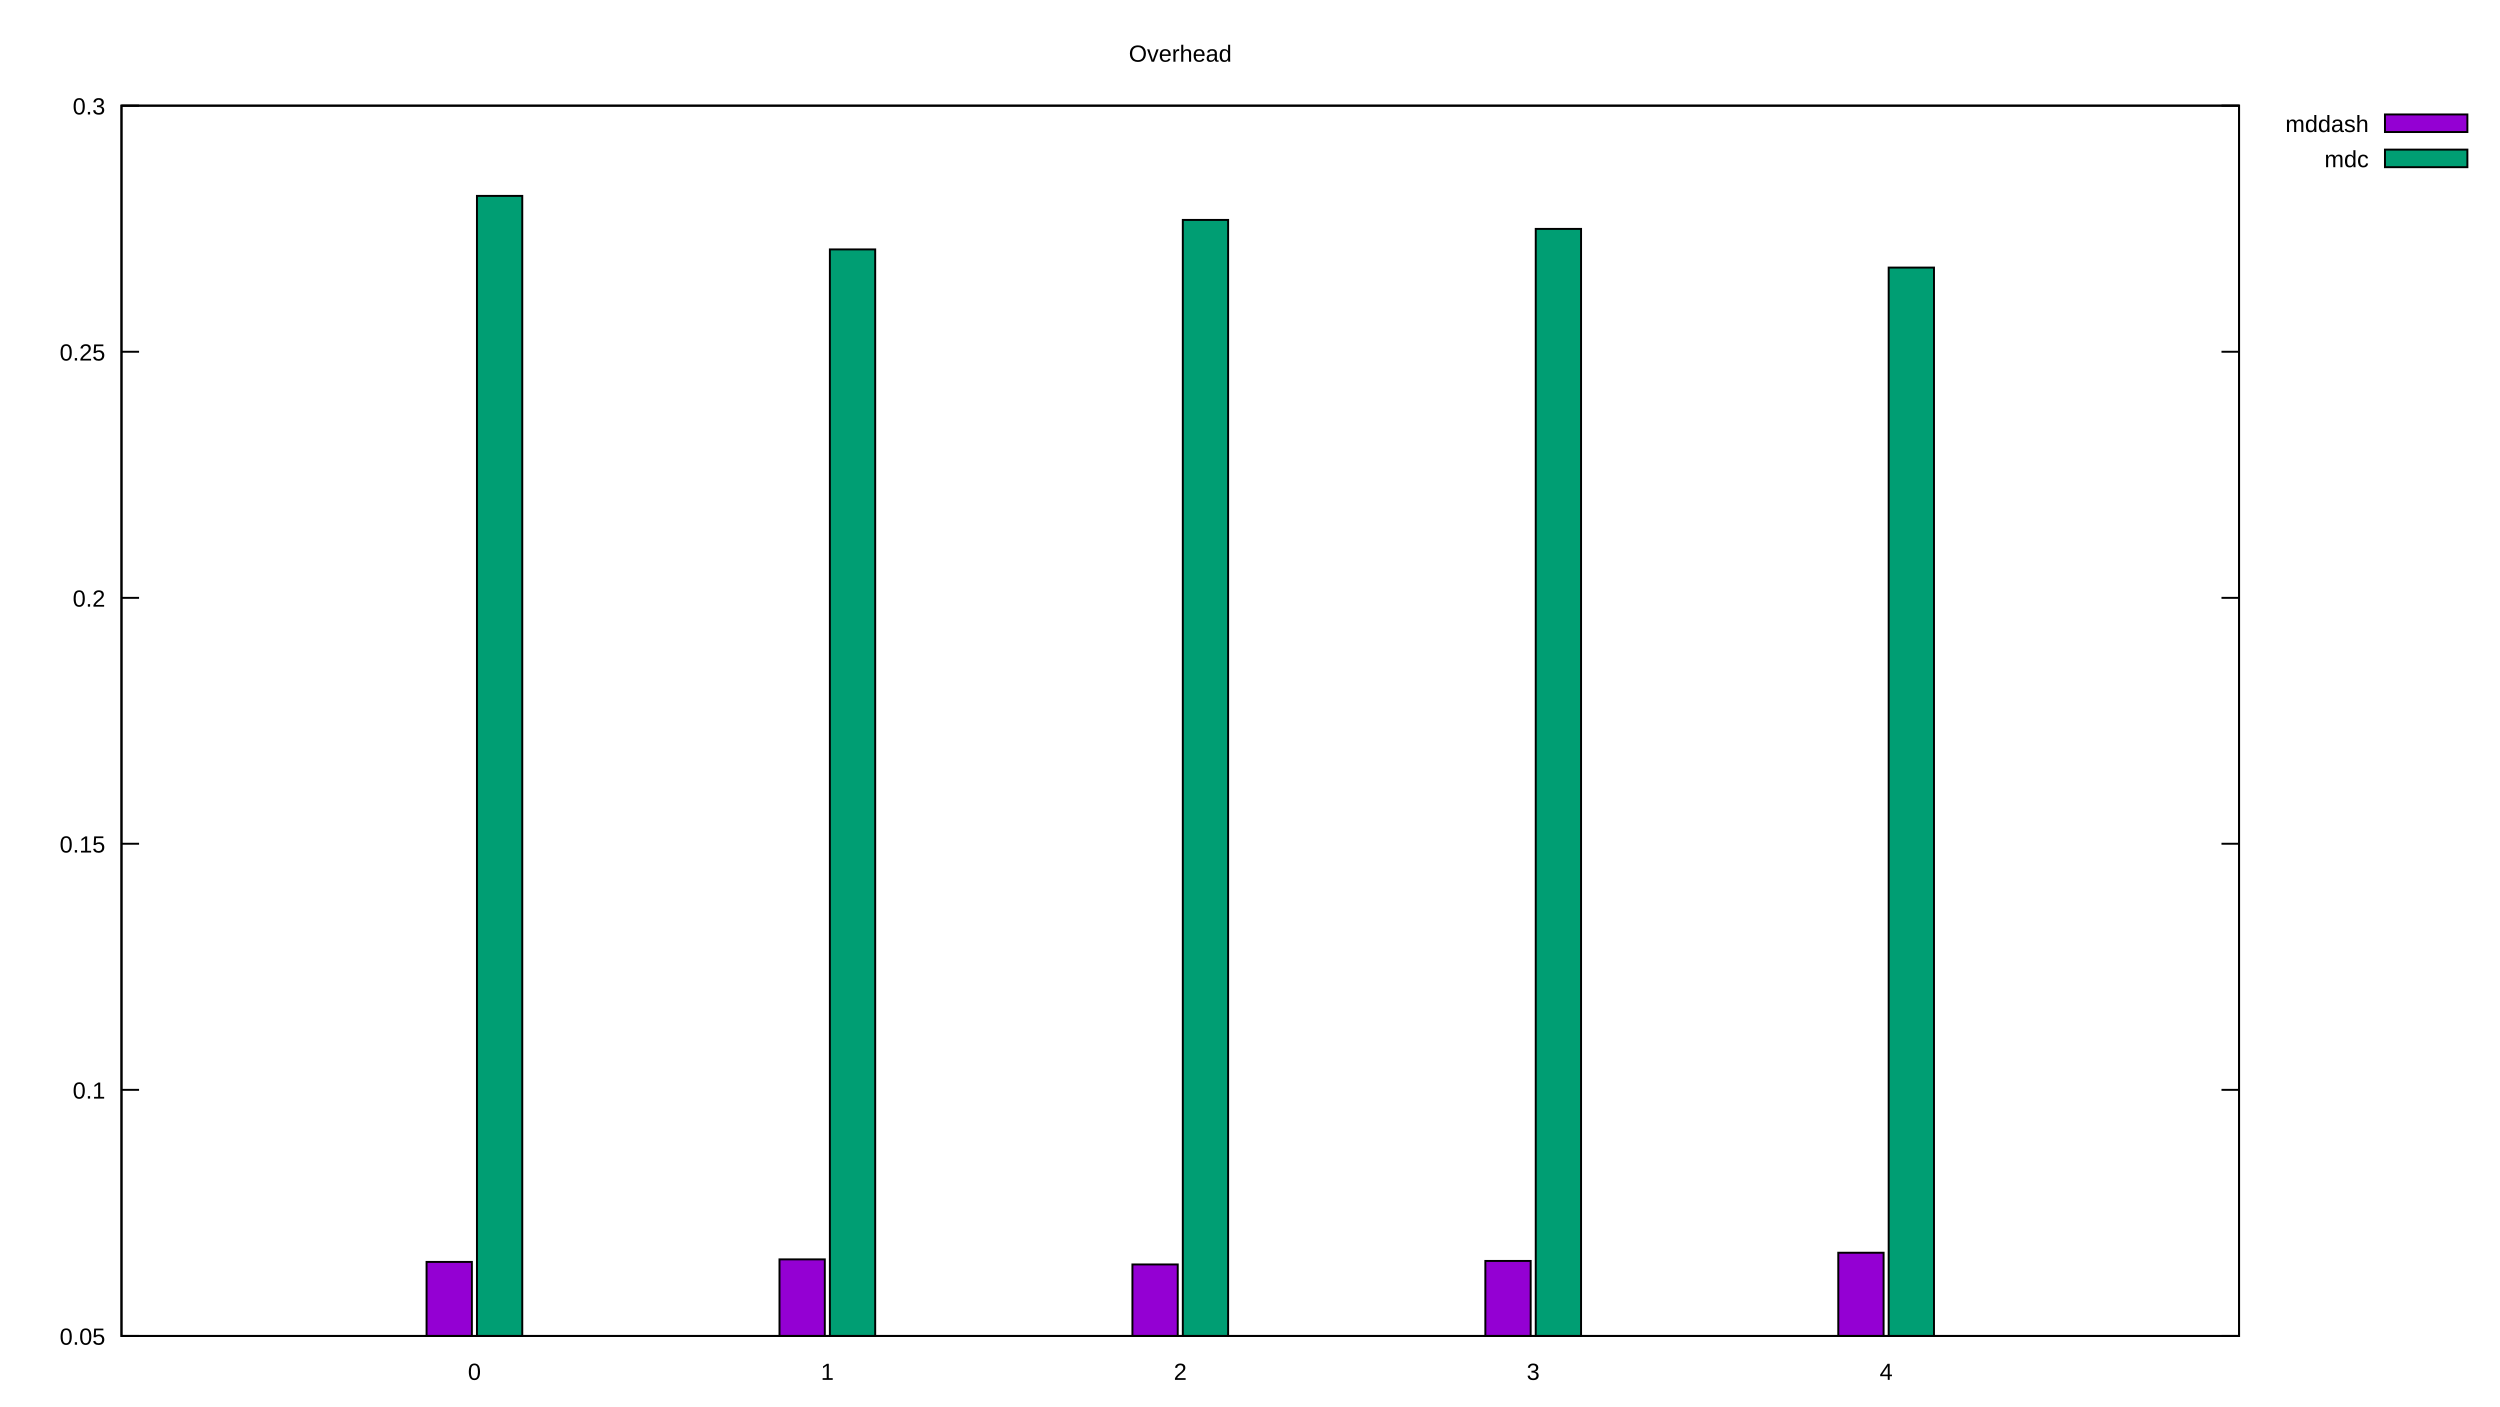
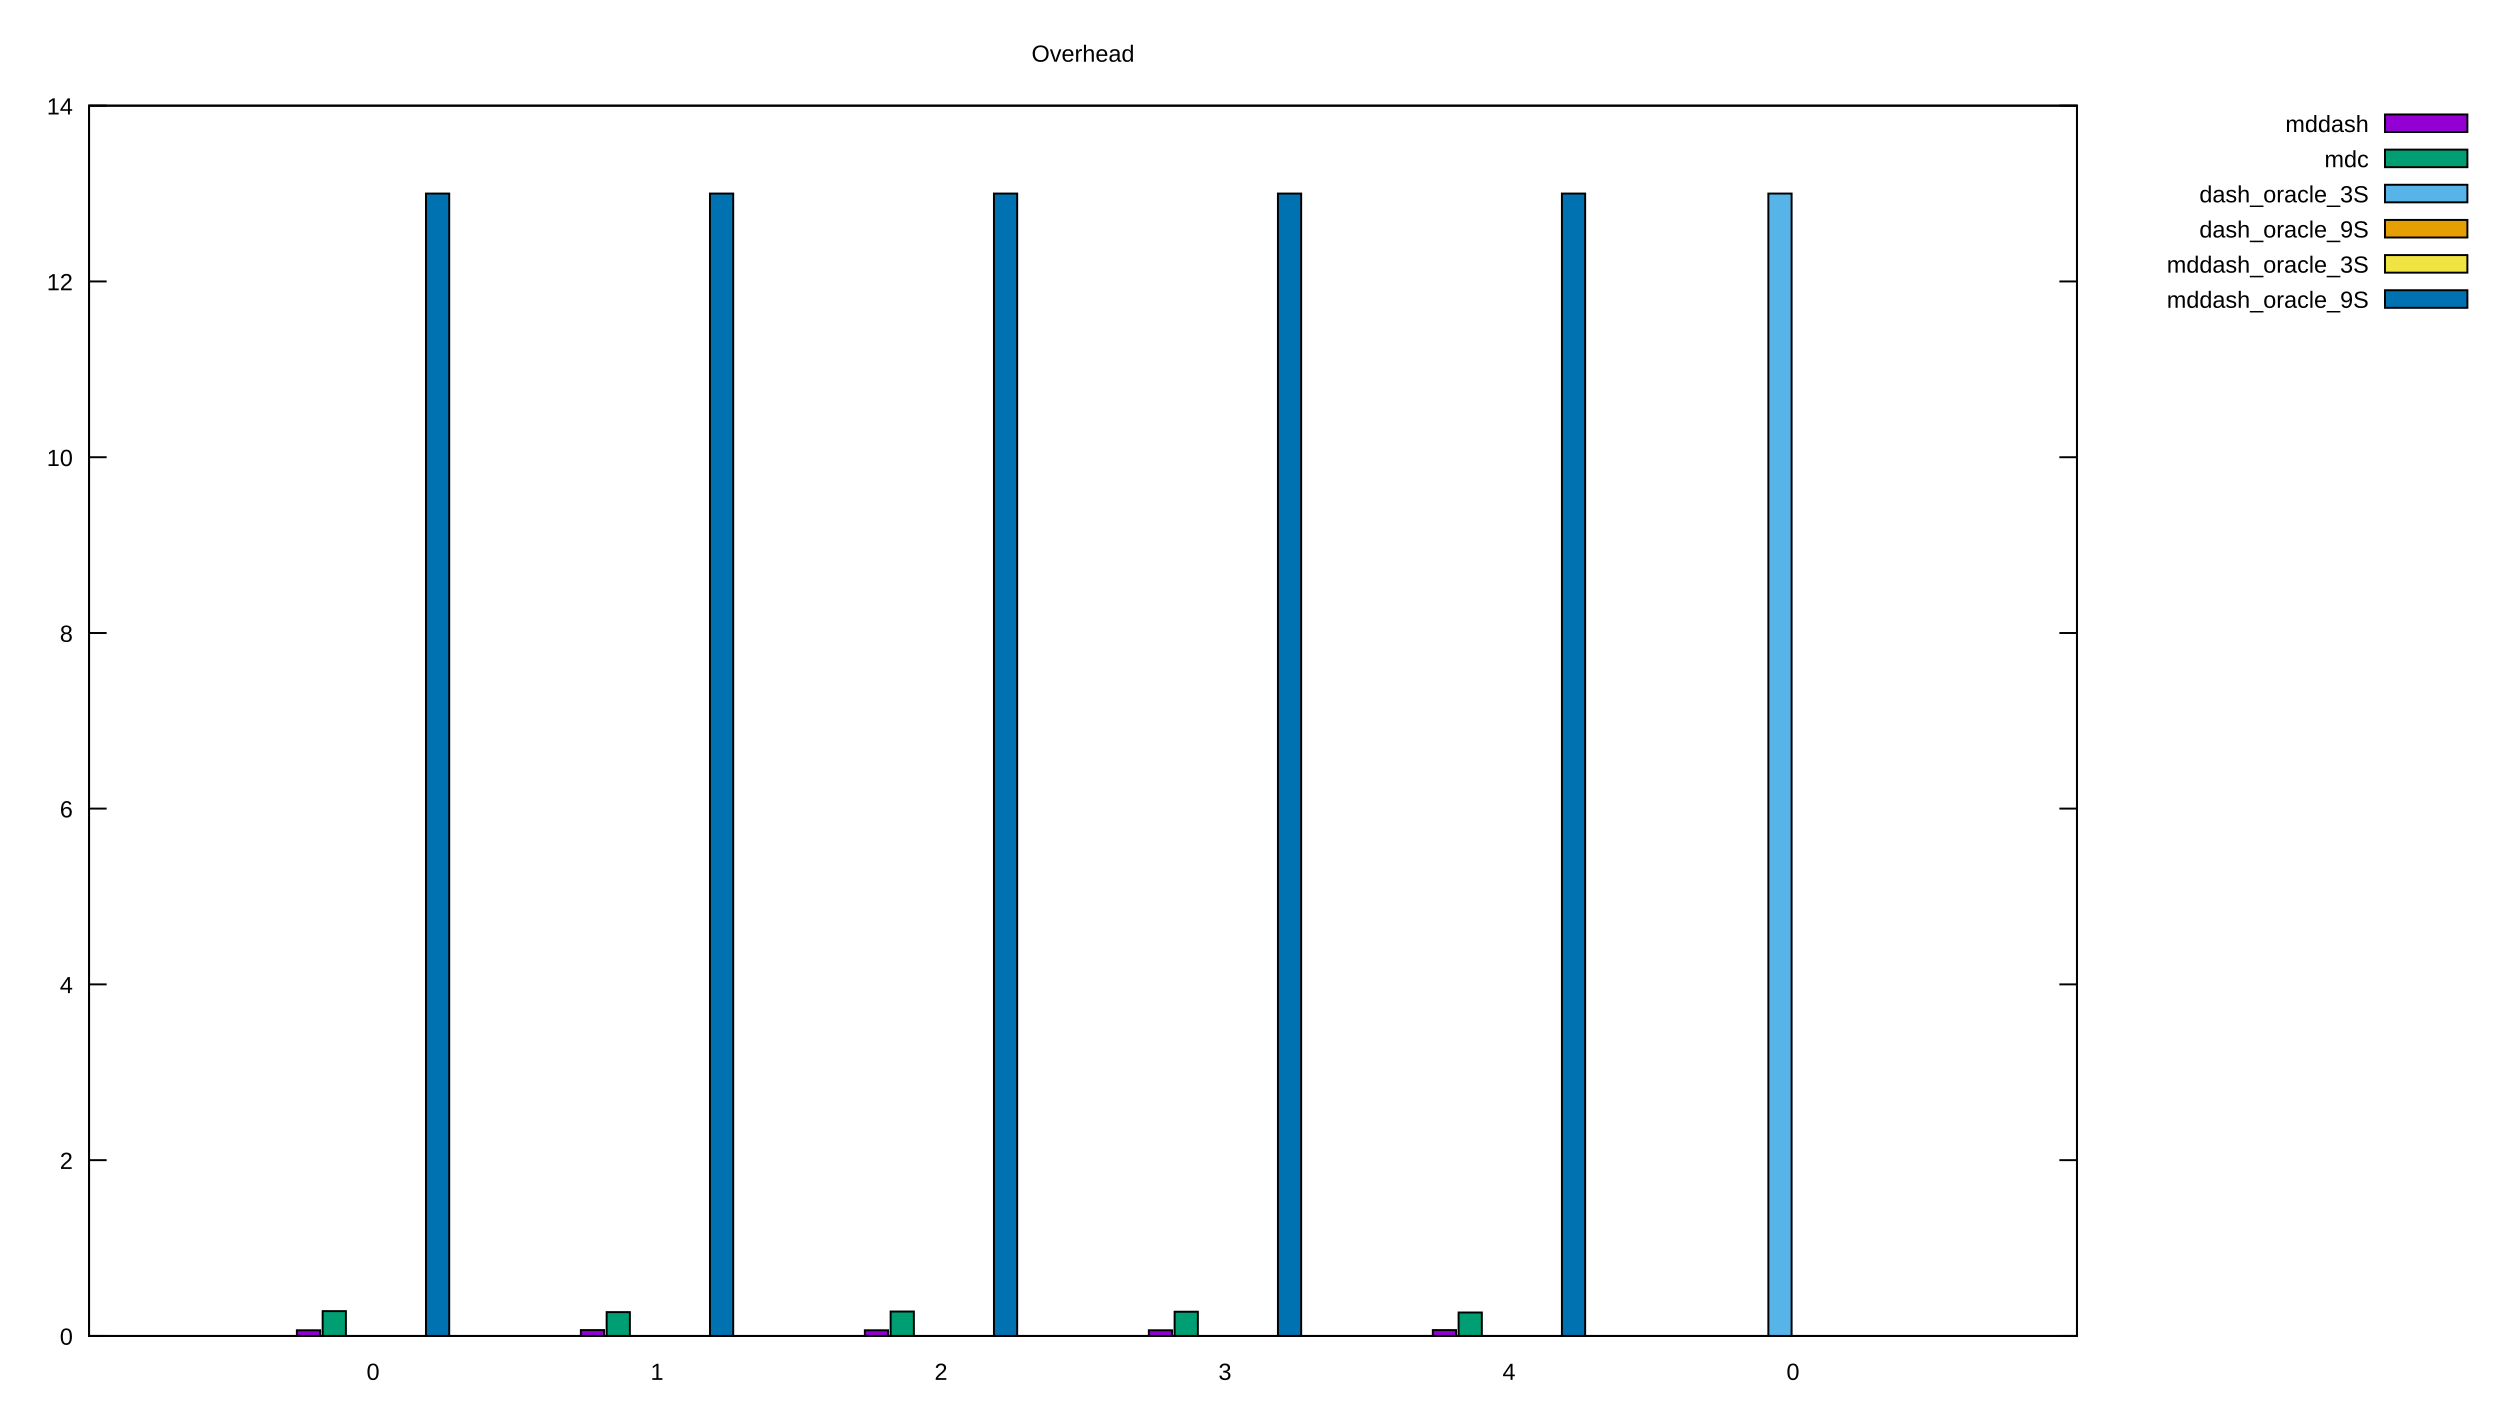
<svg xmlns="http://www.w3.org/2000/svg" xmlns:xlink="http://www.w3.org/1999/xlink" width="1280" height="720" viewBox="0 0 1280 720">
  <g id="gnuplot_canvas">
    <rect x="0" y="0" width="1280" height="720" fill="none" />
    <defs>
      <circle id="gpDot" r="0.5" stroke-width="0.5" />
      <path id="gpPt0" stroke-width="0.222" stroke="currentColor" d="M-1,0 h2 M0,-1 v2" />
      <path id="gpPt1" stroke-width="0.222" stroke="currentColor" d="M-1,-1 L1,1 M1,-1 L-1,1" />
      <path id="gpPt2" stroke-width="0.222" stroke="currentColor" d="M-1,0 L1,0 M0,-1 L0,1 M-1,-1 L1,1 M-1,1 L1,-1" />
      <rect id="gpPt3" stroke-width="0.222" stroke="currentColor" x="-1" y="-1" width="2" height="2" />
      <rect id="gpPt4" stroke-width="0.222" stroke="currentColor" fill="currentColor" x="-1" y="-1" width="2" height="2" />
      <circle id="gpPt5" stroke-width="0.222" stroke="currentColor" cx="0" cy="0" r="1" />
      <use xlink:href="#gpPt5" id="gpPt6" fill="currentColor" stroke="none" />
      <path id="gpPt7" stroke-width="0.222" stroke="currentColor" d="M0,-1.33 L-1.33,0.67 L1.33,0.67 z" />
      <use xlink:href="#gpPt7" id="gpPt8" fill="currentColor" stroke="none" />
      <use xlink:href="#gpPt7" id="gpPt9" stroke="currentColor" transform="rotate(180)" />
      <use xlink:href="#gpPt9" id="gpPt10" fill="currentColor" stroke="none" />
      <use xlink:href="#gpPt3" id="gpPt11" stroke="currentColor" transform="rotate(45)" />
      <use xlink:href="#gpPt11" id="gpPt12" fill="currentColor" stroke="none" />
      <path id="gpPt13" stroke-width="0.222" stroke="currentColor" d="M0,1.330 L1.265,0.411 L0.782,-1.067 L-0.782,-1.076 L-1.265,0.411 z" />
      <use xlink:href="#gpPt13" id="gpPt14" fill="currentColor" stroke="none" />
      <filter id="textbox" filterUnits="objectBoundingBox" x="0" y="0" height="1" width="1">
        <feFlood flood-color="white" flood-opacity="1" result="bgnd" />
        <feComposite in="SourceGraphic" in2="bgnd" operator="atop" />
      </filter>
      <filter id="greybox" filterUnits="objectBoundingBox" x="0" y="0" height="1" width="1">
        <feFlood flood-color="lightgrey" flood-opacity="1" result="grey" />
        <feComposite in="SourceGraphic" in2="grey" operator="atop" />
      </filter>
    </defs>
    <g fill="none" color="white" stroke="currentColor" stroke-width="1.00" stroke-linecap="butt" stroke-linejoin="miter">
</g>
    <g fill="none" color="black" stroke="currentColor" stroke-width="1.00" stroke-linecap="butt" stroke-linejoin="miter">
-       <path stroke="black" d="M62.2,684.0 L71.2,684.0 M1146.4,684.0 L1137.4,684.0  " />
-       <g transform="translate(53.9,688.5)" stroke="none" fill="black" font-family="Arial" font-size="12.00" text-anchor="end">
-         <text>
-           <tspan font-family="Arial"> 0.05</tspan>
-         </text>
-       </g>
-     </g>
-     <g fill="none" color="black" stroke="currentColor" stroke-width="1.00" stroke-linecap="butt" stroke-linejoin="miter">
-       <path stroke="black" d="M62.2,558.0 L71.2,558.0 M1146.4,558.0 L1137.4,558.0  " />
-       <g transform="translate(53.9,562.5)" stroke="none" fill="black" font-family="Arial" font-size="12.00" text-anchor="end">
-         <text>
-           <tspan font-family="Arial"> 0.1</tspan>
-         </text>
-       </g>
-     </g>
-     <g fill="none" color="black" stroke="currentColor" stroke-width="1.00" stroke-linecap="butt" stroke-linejoin="miter">
-       <path stroke="black" d="M62.2,432.0 L71.2,432.0 M1146.4,432.0 L1137.4,432.0  " />
-       <g transform="translate(53.9,436.5)" stroke="none" fill="black" font-family="Arial" font-size="12.00" text-anchor="end">
-         <text>
-           <tspan font-family="Arial"> 0.15</tspan>
-         </text>
-       </g>
-     </g>
-     <g fill="none" color="black" stroke="currentColor" stroke-width="1.00" stroke-linecap="butt" stroke-linejoin="miter">
-       <path stroke="black" d="M62.2,306.1 L71.2,306.1 M1146.4,306.1 L1137.4,306.1  " />
-       <g transform="translate(53.9,310.6)" stroke="none" fill="black" font-family="Arial" font-size="12.00" text-anchor="end">
-         <text>
-           <tspan font-family="Arial"> 0.2</tspan>
-         </text>
-       </g>
-     </g>
-     <g fill="none" color="black" stroke="currentColor" stroke-width="1.00" stroke-linecap="butt" stroke-linejoin="miter">
-       <path stroke="black" d="M62.2,180.1 L71.2,180.1 M1146.4,180.1 L1137.4,180.1  " />
-       <g transform="translate(53.9,184.6)" stroke="none" fill="black" font-family="Arial" font-size="12.00" text-anchor="end">
-         <text>
-           <tspan font-family="Arial"> 0.25</tspan>
-         </text>
-       </g>
-     </g>
-     <g fill="none" color="black" stroke="currentColor" stroke-width="1.00" stroke-linecap="butt" stroke-linejoin="miter">
-       <path stroke="black" d="M62.2,54.1 L71.2,54.1 M1146.4,54.1 L1137.4,54.1  " />
-       <g transform="translate(53.9,58.6)" stroke="none" fill="black" font-family="Arial" font-size="12.00" text-anchor="end">
-         <text>
-           <tspan font-family="Arial"> 0.3</tspan>
-         </text>
-       </g>
-     </g>
-     <g fill="none" color="black" stroke="currentColor" stroke-width="1.00" stroke-linecap="butt" stroke-linejoin="miter">
-       <path stroke="black" d="M242.9,684.0  " />
-       <g transform="translate(242.9,706.5)" stroke="none" fill="black" font-family="Arial" font-size="12.00" text-anchor="middle">
+       <path stroke="black" d="M45.6,684.0 L54.6,684.0 M1063.4,684.0 L1054.4,684.0  " />
+       <g transform="translate(37.3,688.5)" stroke="none" fill="black" font-family="Arial" font-size="12.00" text-anchor="end">
+         <text>
+           <tspan font-family="Arial"> 0</tspan>
+         </text>
+       </g>
+     </g>
+     <g fill="none" color="black" stroke="currentColor" stroke-width="1.00" stroke-linecap="butt" stroke-linejoin="miter">
+       <path stroke="black" d="M45.6,594.0 L54.6,594.0 M1063.4,594.0 L1054.4,594.0  " />
+       <g transform="translate(37.3,598.5)" stroke="none" fill="black" font-family="Arial" font-size="12.00" text-anchor="end">
+         <text>
+           <tspan font-family="Arial"> 2</tspan>
+         </text>
+       </g>
+     </g>
+     <g fill="none" color="black" stroke="currentColor" stroke-width="1.00" stroke-linecap="butt" stroke-linejoin="miter">
+       <path stroke="black" d="M45.6,504.0 L54.6,504.0 M1063.4,504.0 L1054.4,504.0  " />
+       <g transform="translate(37.3,508.5)" stroke="none" fill="black" font-family="Arial" font-size="12.00" text-anchor="end">
+         <text>
+           <tspan font-family="Arial"> 4</tspan>
+         </text>
+       </g>
+     </g>
+     <g fill="none" color="black" stroke="currentColor" stroke-width="1.00" stroke-linecap="butt" stroke-linejoin="miter">
+       <path stroke="black" d="M45.6,414.0 L54.6,414.0 M1063.4,414.0 L1054.4,414.0  " />
+       <g transform="translate(37.3,418.5)" stroke="none" fill="black" font-family="Arial" font-size="12.00" text-anchor="end">
+         <text>
+           <tspan font-family="Arial"> 6</tspan>
+         </text>
+       </g>
+     </g>
+     <g fill="none" color="black" stroke="currentColor" stroke-width="1.00" stroke-linecap="butt" stroke-linejoin="miter">
+       <path stroke="black" d="M45.6,324.1 L54.6,324.1 M1063.4,324.1 L1054.4,324.1  " />
+       <g transform="translate(37.3,328.6)" stroke="none" fill="black" font-family="Arial" font-size="12.00" text-anchor="end">
+         <text>
+           <tspan font-family="Arial"> 8</tspan>
+         </text>
+       </g>
+     </g>
+     <g fill="none" color="black" stroke="currentColor" stroke-width="1.00" stroke-linecap="butt" stroke-linejoin="miter">
+       <path stroke="black" d="M45.6,234.1 L54.6,234.1 M1063.4,234.1 L1054.4,234.1  " />
+       <g transform="translate(37.3,238.6)" stroke="none" fill="black" font-family="Arial" font-size="12.00" text-anchor="end">
+         <text>
+           <tspan font-family="Arial"> 10</tspan>
+         </text>
+       </g>
+     </g>
+     <g fill="none" color="black" stroke="currentColor" stroke-width="1.00" stroke-linecap="butt" stroke-linejoin="miter">
+       <path stroke="black" d="M45.6,144.1 L54.6,144.1 M1063.4,144.1 L1054.4,144.1  " />
+       <g transform="translate(37.3,148.6)" stroke="none" fill="black" font-family="Arial" font-size="12.00" text-anchor="end">
+         <text>
+           <tspan font-family="Arial"> 12</tspan>
+         </text>
+       </g>
+     </g>
+     <g fill="none" color="black" stroke="currentColor" stroke-width="1.00" stroke-linecap="butt" stroke-linejoin="miter">
+       <path stroke="black" d="M45.6,54.1 L54.6,54.1 M1063.4,54.1 L1054.4,54.1  " />
+       <g transform="translate(37.3,58.6)" stroke="none" fill="black" font-family="Arial" font-size="12.00" text-anchor="end">
+         <text>
+           <tspan font-family="Arial"> 14</tspan>
+         </text>
+       </g>
+     </g>
+     <g fill="none" color="black" stroke="currentColor" stroke-width="1.00" stroke-linecap="butt" stroke-linejoin="miter">
+       <path stroke="black" d="M191.0,684.0  " />
+       <g transform="translate(191.0,706.5)" stroke="none" fill="black" font-family="Arial" font-size="12.00" text-anchor="middle">
        <text>
          <tspan font-family="Arial">0</tspan>
        </text>
      </g>
    </g>
    <g fill="none" color="black" stroke="currentColor" stroke-width="1.00" stroke-linecap="butt" stroke-linejoin="miter">
-       <path stroke="black" d="M423.6,684.0  " />
-       <g transform="translate(423.6,706.5)" stroke="none" fill="black" font-family="Arial" font-size="12.00" text-anchor="middle">
+       <path stroke="black" d="M336.4,684.0  " />
+       <g transform="translate(336.4,706.5)" stroke="none" fill="black" font-family="Arial" font-size="12.00" text-anchor="middle">
        <text>
          <tspan font-family="Arial">1</tspan>
        </text>
      </g>
    </g>
    <g fill="none" color="black" stroke="currentColor" stroke-width="1.00" stroke-linecap="butt" stroke-linejoin="miter">
-       <path stroke="black" d="M604.3,684.0  " />
-       <g transform="translate(604.3,706.5)" stroke="none" fill="black" font-family="Arial" font-size="12.00" text-anchor="middle">
+       <path stroke="black" d="M481.8,684.0  " />
+       <g transform="translate(481.8,706.5)" stroke="none" fill="black" font-family="Arial" font-size="12.00" text-anchor="middle">
        <text>
          <tspan font-family="Arial">2</tspan>
        </text>
      </g>
    </g>
    <g fill="none" color="black" stroke="currentColor" stroke-width="1.00" stroke-linecap="butt" stroke-linejoin="miter">
-       <path stroke="black" d="M785.0,684.0  " />
-       <g transform="translate(785.0,706.5)" stroke="none" fill="black" font-family="Arial" font-size="12.00" text-anchor="middle">
+       <path stroke="black" d="M627.2,684.0  " />
+       <g transform="translate(627.2,706.5)" stroke="none" fill="black" font-family="Arial" font-size="12.00" text-anchor="middle">
        <text>
          <tspan font-family="Arial">3</tspan>
        </text>
      </g>
    </g>
    <g fill="none" color="black" stroke="currentColor" stroke-width="1.00" stroke-linecap="butt" stroke-linejoin="miter">
-       <path stroke="black" d="M965.7,684.0  " />
-       <g transform="translate(965.7,706.5)" stroke="none" fill="black" font-family="Arial" font-size="12.00" text-anchor="middle">
+       <path stroke="black" d="M772.6,684.0  " />
+       <g transform="translate(772.6,706.5)" stroke="none" fill="black" font-family="Arial" font-size="12.00" text-anchor="middle">
        <text>
          <tspan font-family="Arial">4</tspan>
        </text>
      </g>
    </g>
    <g fill="none" color="black" stroke="currentColor" stroke-width="1.00" stroke-linecap="butt" stroke-linejoin="miter">
- </g>
-     <g fill="none" color="black" stroke="currentColor" stroke-width="1.00" stroke-linecap="butt" stroke-linejoin="miter">
-       <path stroke="black" d="M62.2,54.1 L62.2,684.0 L1146.4,684.0 L1146.4,54.1 L62.2,54.1 Z  " />
-     </g>
-     <g fill="none" color="black" stroke="currentColor" stroke-width="1.00" stroke-linecap="butt" stroke-linejoin="miter">
-       <g transform="translate(604.3,31.6)" stroke="none" fill="black" font-family="Arial" font-size="12.00" text-anchor="middle">
+       <path stroke="black" d="M918.0,684.0  " />
+       <g transform="translate(918.0,706.5)" stroke="none" fill="black" font-family="Arial" font-size="12.00" text-anchor="middle">
+         <text>
+           <tspan font-family="Arial">0</tspan>
+         </text>
+       </g>
+     </g>
+     <g fill="none" color="black" stroke="currentColor" stroke-width="1.00" stroke-linecap="butt" stroke-linejoin="miter">
+ </g>
+     <g fill="none" color="black" stroke="currentColor" stroke-width="1.00" stroke-linecap="butt" stroke-linejoin="miter">
+       <path stroke="black" d="M45.6,54.1 L45.6,684.0 L1063.4,684.0 L1063.4,54.1 L45.6,54.1 Z  " />
+     </g>
+     <g fill="none" color="black" stroke="currentColor" stroke-width="1.00" stroke-linecap="butt" stroke-linejoin="miter">
+       <g transform="translate(554.5,31.6)" stroke="none" fill="black" font-family="Arial" font-size="12.00" text-anchor="middle">
        <text>
          <tspan font-family="Arial">Overhead</tspan>
        </text>
      </g>
    </g>
    <g id="gnuplot_plot_1">
      <g fill="none" color="black" stroke="currentColor" stroke-width="1.00" stroke-linecap="butt" stroke-linejoin="miter">
        <g transform="translate(1212.8,67.6)" stroke="none" fill="black" font-family="Arial" font-size="12.00" text-anchor="end">
          <text>mddash</text>
        </g>
      </g>
      <g fill="none" color="black" stroke="currentColor" stroke-width="1.00" stroke-linecap="butt" stroke-linejoin="miter">
        <g stroke="none" shape-rendering="crispEdges">
          <polygon fill="rgb(148,   0, 211)" points="1221.1,67.6 1263.3,67.6 1263.3,58.6 1221.1,58.6 " />
        </g>
        <path stroke="black" d="M1221.1,67.6 L1263.3,67.6 L1263.3,58.6 L1221.1,58.6 L1221.1,67.6 Z  " />
      </g>
      <g fill="none" color="black" stroke="currentColor" stroke-width="1.00" stroke-linecap="butt" stroke-linejoin="miter">
        <g stroke="none" shape-rendering="crispEdges">
-           <polygon fill="rgb(148,   0, 211)" points="218.4,684.0 241.7,684.0 241.7,646.0 218.4,646.0 " />
-         </g>
-         <path stroke="black" d="M218.4,684.0 L218.4,646.1 L241.6,646.1 L241.6,684.0 L218.4,684.0 Z  " />
-       </g>
-       <g fill="none" color="black" stroke="currentColor" stroke-width="1.00" stroke-linecap="butt" stroke-linejoin="miter">
-         <g stroke="none" shape-rendering="crispEdges">
-           <polygon fill="rgb(148,   0, 211)" points="399.1,684.0 422.4,684.0 422.4,644.7 399.1,644.7 " />
-         </g>
-         <path stroke="black" d="M399.1,684.0 L399.1,644.8 L422.3,644.8 L422.3,684.0 L399.1,684.0 Z  " />
-       </g>
-       <g fill="none" color="black" stroke="currentColor" stroke-width="1.00" stroke-linecap="butt" stroke-linejoin="miter">
-         <g stroke="none" shape-rendering="crispEdges">
-           <polygon fill="rgb(148,   0, 211)" points="579.8,684.0 603.1,684.0 603.1,647.3 579.8,647.3 " />
-         </g>
-         <path stroke="black" d="M579.8,684.0 L579.8,647.4 L603.0,647.4 L603.0,684.0 L579.8,684.0 Z  " />
-       </g>
-       <g fill="none" color="black" stroke="currentColor" stroke-width="1.00" stroke-linecap="butt" stroke-linejoin="miter">
-         <g stroke="none" shape-rendering="crispEdges">
-           <polygon fill="rgb(148,   0, 211)" points="760.5,684.0 783.8,684.0 783.8,645.5 760.5,645.5 " />
-         </g>
-         <path stroke="black" d="M760.5,684.0 L760.5,645.6 L783.7,645.6 L783.7,684.0 L760.5,684.0 Z  " />
-       </g>
-       <g fill="none" color="black" stroke="currentColor" stroke-width="1.00" stroke-linecap="butt" stroke-linejoin="miter">
-         <g stroke="none" shape-rendering="crispEdges">
-           <polygon fill="rgb(148,   0, 211)" points="941.2,684.0 964.5,684.0 964.5,641.3 941.2,641.3 " />
-         </g>
-         <path stroke="black" d="M941.2,684.0 L941.2,641.4 L964.4,641.4 L964.4,684.0 L941.2,684.0 Z  " />
+           <polygon fill="rgb(148,   0, 211)" points="152.0,684.0 164.0,684.0 164.0,681.0 152.0,681.0 " />
+         </g>
+         <path stroke="black" d="M152.0,684.0 L152.0,681.1 L163.9,681.1 L163.9,684.0 L152.0,684.0 Z  " />
+       </g>
+       <g fill="none" color="black" stroke="currentColor" stroke-width="1.00" stroke-linecap="butt" stroke-linejoin="miter">
+         <g stroke="none" shape-rendering="crispEdges">
+           <polygon fill="rgb(148,   0, 211)" points="297.4,684.0 309.4,684.0 309.4,680.9 297.4,680.9 " />
+         </g>
+         <path stroke="black" d="M297.4,684.0 L297.4,681.0 L309.3,681.0 L309.3,684.0 L297.4,684.0 Z  " />
+       </g>
+       <g fill="none" color="black" stroke="currentColor" stroke-width="1.00" stroke-linecap="butt" stroke-linejoin="miter">
+         <g stroke="none" shape-rendering="crispEdges">
+           <polygon fill="rgb(148,   0, 211)" points="442.8,684.0 454.8,684.0 454.8,681.0 442.8,681.0 " />
+         </g>
+         <path stroke="black" d="M442.8,684.0 L442.8,681.1 L454.7,681.1 L454.7,684.0 L442.8,684.0 Z  " />
+       </g>
+       <g fill="none" color="black" stroke="currentColor" stroke-width="1.00" stroke-linecap="butt" stroke-linejoin="miter">
+         <g stroke="none" shape-rendering="crispEdges">
+           <polygon fill="rgb(148,   0, 211)" points="588.2,684.0 600.2,684.0 600.2,681.0 588.2,681.0 " />
+         </g>
+         <path stroke="black" d="M588.2,684.0 L588.2,681.1 L600.1,681.1 L600.1,684.0 L588.2,684.0 Z  " />
+       </g>
+       <g fill="none" color="black" stroke="currentColor" stroke-width="1.00" stroke-linecap="butt" stroke-linejoin="miter">
+         <g stroke="none" shape-rendering="crispEdges">
+           <polygon fill="rgb(148,   0, 211)" points="733.6,684.0 745.6,684.0 745.6,680.9 733.6,680.9 " />
+         </g>
+         <path stroke="black" d="M733.6,684.0 L733.6,681.0 L745.5,681.0 L745.5,684.0 L733.6,684.0 Z  " />
      </g>
      <g fill="none" color="black" stroke="currentColor" stroke-width="1.00" stroke-linecap="butt" stroke-linejoin="miter">
</g>
    </g>
    <g id="gnuplot_plot_2">
      <g fill="none" color="black" stroke="currentColor" stroke-width="1.00" stroke-linecap="butt" stroke-linejoin="miter">
        <g transform="translate(1212.8,85.6)" stroke="none" fill="black" font-family="Arial" font-size="12.00" text-anchor="end">
          <text>mdc</text>
        </g>
      </g>
      <g fill="none" color="black" stroke="currentColor" stroke-width="1.00" stroke-linecap="butt" stroke-linejoin="miter">
        <g stroke="none" shape-rendering="crispEdges">
          <polygon fill="rgb(  0, 158, 115)" points="1221.1,85.6 1263.3,85.6 1263.3,76.6 1221.1,76.6 " />
        </g>
        <path stroke="black" d="M1221.1,85.6 L1263.3,85.6 L1263.3,76.6 L1221.1,76.6 L1221.1,85.6 Z  " />
      </g>
      <g fill="none" color="black" stroke="currentColor" stroke-width="1.00" stroke-linecap="butt" stroke-linejoin="miter">
        <g stroke="none" shape-rendering="crispEdges">
-           <polygon fill="rgb(  0, 158, 115)" points="244.2,684.0 267.5,684.0 267.5,100.2 244.2,100.2 " />
-         </g>
-         <path stroke="black" d="M244.2,684.0 L244.2,100.3 L267.4,100.3 L267.4,684.0 L244.2,684.0 Z  " />
-       </g>
-       <g fill="none" color="black" stroke="currentColor" stroke-width="1.00" stroke-linecap="butt" stroke-linejoin="miter">
-         <g stroke="none" shape-rendering="crispEdges">
-           <polygon fill="rgb(  0, 158, 115)" points="424.9,684.0 448.2,684.0 448.2,127.6 424.9,127.6 " />
-         </g>
-         <path stroke="black" d="M424.9,684.0 L424.9,127.7 L448.1,127.7 L448.1,684.0 L424.9,684.0 Z  " />
-       </g>
-       <g fill="none" color="black" stroke="currentColor" stroke-width="1.00" stroke-linecap="butt" stroke-linejoin="miter">
-         <g stroke="none" shape-rendering="crispEdges">
-           <polygon fill="rgb(  0, 158, 115)" points="605.6,684.0 628.9,684.0 628.9,112.5 605.6,112.5 " />
-         </g>
-         <path stroke="black" d="M605.6,684.0 L605.6,112.6 L628.8,112.6 L628.8,684.0 L605.6,684.0 Z  " />
-       </g>
-       <g fill="none" color="black" stroke="currentColor" stroke-width="1.00" stroke-linecap="butt" stroke-linejoin="miter">
-         <g stroke="none" shape-rendering="crispEdges">
-           <polygon fill="rgb(  0, 158, 115)" points="786.3,684.0 809.6,684.0 809.6,117.1 786.3,117.1 " />
-         </g>
-         <path stroke="black" d="M786.3,684.0 L786.3,117.2 L809.5,117.2 L809.5,684.0 L786.3,684.0 Z  " />
-       </g>
-       <g fill="none" color="black" stroke="currentColor" stroke-width="1.00" stroke-linecap="butt" stroke-linejoin="miter">
-         <g stroke="none" shape-rendering="crispEdges">
-           <polygon fill="rgb(  0, 158, 115)" points="967.0,684.0 990.3,684.0 990.3,136.9 967.0,136.9 " />
-         </g>
-         <path stroke="black" d="M967.0,684.0 L967.0,137.0 L990.2,137.0 L990.2,684.0 L967.0,684.0 Z  " />
-       </g>
-       <g fill="none" color="black" stroke="currentColor" stroke-width="1.00" stroke-linecap="butt" stroke-linejoin="miter">
- </g>
-     </g>
-     <g fill="none" color="white" stroke="rgb(  0, 158, 115)" stroke-width="2.00" stroke-linecap="butt" stroke-linejoin="miter">
+           <polygon fill="rgb(  0, 158, 115)" points="165.2,684.0 177.2,684.0 177.2,671.2 165.2,671.2 " />
+         </g>
+         <path stroke="black" d="M165.2,684.0 L165.2,671.3 L177.1,671.3 L177.1,684.0 L165.2,684.0 Z  " />
+       </g>
+       <g fill="none" color="black" stroke="currentColor" stroke-width="1.00" stroke-linecap="butt" stroke-linejoin="miter">
+         <g stroke="none" shape-rendering="crispEdges">
+           <polygon fill="rgb(  0, 158, 115)" points="310.6,684.0 322.6,684.0 322.6,671.7 310.6,671.7 " />
+         </g>
+         <path stroke="black" d="M310.6,684.0 L310.6,671.8 L322.5,671.8 L322.5,684.0 L310.6,684.0 Z  " />
+       </g>
+       <g fill="none" color="black" stroke="currentColor" stroke-width="1.00" stroke-linecap="butt" stroke-linejoin="miter">
+         <g stroke="none" shape-rendering="crispEdges">
+           <polygon fill="rgb(  0, 158, 115)" points="456.0,684.0 468.0,684.0 468.0,671.4 456.0,671.4 " />
+         </g>
+         <path stroke="black" d="M456.0,684.0 L456.0,671.5 L467.9,671.5 L467.9,684.0 L456.0,684.0 Z  " />
+       </g>
+       <g fill="none" color="black" stroke="currentColor" stroke-width="1.00" stroke-linecap="butt" stroke-linejoin="miter">
+         <g stroke="none" shape-rendering="crispEdges">
+           <polygon fill="rgb(  0, 158, 115)" points="601.4,684.0 613.4,684.0 613.4,671.5 601.4,671.5 " />
+         </g>
+         <path stroke="black" d="M601.4,684.0 L601.4,671.6 L613.3,671.6 L613.3,684.0 L601.4,684.0 Z  " />
+       </g>
+       <g fill="none" color="black" stroke="currentColor" stroke-width="1.00" stroke-linecap="butt" stroke-linejoin="miter">
+         <g stroke="none" shape-rendering="crispEdges">
+           <polygon fill="rgb(  0, 158, 115)" points="746.8,684.0 758.8,684.0 758.8,671.9 746.8,671.9 " />
+         </g>
+         <path stroke="black" d="M746.8,684.0 L746.8,672.0 L758.7,672.0 L758.7,684.0 L746.8,684.0 Z  " />
+       </g>
+       <g fill="none" color="black" stroke="currentColor" stroke-width="1.00" stroke-linecap="butt" stroke-linejoin="miter">
+ </g>
+     </g>
+     <g id="gnuplot_plot_3">
+       <g fill="none" color="black" stroke="currentColor" stroke-width="1.00" stroke-linecap="butt" stroke-linejoin="miter">
+         <g transform="translate(1212.8,103.6)" stroke="none" fill="black" font-family="Arial" font-size="12.00" text-anchor="end">
+           <text>dash_oracle_3S</text>
+         </g>
+       </g>
+       <g fill="none" color="black" stroke="currentColor" stroke-width="1.00" stroke-linecap="butt" stroke-linejoin="miter">
+         <g stroke="none" shape-rendering="crispEdges">
+           <polygon fill="rgb( 86, 180, 233)" points="1221.1,103.6 1263.3,103.6 1263.3,94.6 1221.1,94.6 " />
+         </g>
+         <path stroke="black" d="M1221.1,103.6 L1263.3,103.6 L1263.3,94.6 L1221.1,94.6 L1221.1,103.6 Z  " />
+       </g>
+       <g fill="none" color="black" stroke="currentColor" stroke-width="1.00" stroke-linecap="butt" stroke-linejoin="miter">
+         <g stroke="none" shape-rendering="crispEdges">
+           <polygon fill="rgb( 86, 180, 233)" points="905.4,684.0 917.4,684.0 917.4,99.0 905.4,99.0 " />
+         </g>
+         <path stroke="black" d="M905.4,684.0 L905.4,99.1 L917.3,99.1 L917.3,684.0 L905.4,684.0 Z  " />
+       </g>
+       <g fill="none" color="black" stroke="currentColor" stroke-width="1.00" stroke-linecap="butt" stroke-linejoin="miter">
+ </g>
+     </g>
+     <g id="gnuplot_plot_4">
+       <g fill="none" color="black" stroke="currentColor" stroke-width="1.00" stroke-linecap="butt" stroke-linejoin="miter">
+         <g transform="translate(1212.8,121.6)" stroke="none" fill="black" font-family="Arial" font-size="12.00" text-anchor="end">
+           <text>dash_oracle_9S</text>
+         </g>
+       </g>
+       <g fill="none" color="black" stroke="currentColor" stroke-width="1.00" stroke-linecap="butt" stroke-linejoin="miter">
+         <g stroke="none" shape-rendering="crispEdges">
+           <polygon fill="rgb(230, 159,   0)" points="1221.1,121.6 1263.3,121.6 1263.3,112.6 1221.1,112.6 " />
+         </g>
+         <path stroke="black" d="M1221.1,121.6 L1263.3,121.6 L1263.3,112.6 L1221.1,112.6 L1221.1,121.6 Z  " />
+       </g>
+       <g fill="none" color="black" stroke="currentColor" stroke-width="1.00" stroke-linecap="butt" stroke-linejoin="miter">
+ </g>
+     </g>
+     <g id="gnuplot_plot_5">
+       <g fill="none" color="black" stroke="currentColor" stroke-width="1.00" stroke-linecap="butt" stroke-linejoin="miter">
+         <g transform="translate(1212.8,139.6)" stroke="none" fill="black" font-family="Arial" font-size="12.00" text-anchor="end">
+           <text>mddash_oracle_3S</text>
+         </g>
+       </g>
+       <g fill="none" color="black" stroke="currentColor" stroke-width="1.00" stroke-linecap="butt" stroke-linejoin="miter">
+         <g stroke="none" shape-rendering="crispEdges">
+           <polygon fill="rgb(240, 228,  66)" points="1221.1,139.6 1263.3,139.6 1263.3,130.6 1221.1,130.6 " />
+         </g>
+         <path stroke="black" d="M1221.1,139.6 L1263.3,139.6 L1263.3,130.6 L1221.1,130.6 L1221.1,139.6 Z  " />
+       </g>
+       <g fill="none" color="black" stroke="currentColor" stroke-width="1.00" stroke-linecap="butt" stroke-linejoin="miter">
+ </g>
+     </g>
+     <g id="gnuplot_plot_6">
+       <g fill="none" color="black" stroke="currentColor" stroke-width="1.00" stroke-linecap="butt" stroke-linejoin="miter">
+         <g transform="translate(1212.8,157.6)" stroke="none" fill="black" font-family="Arial" font-size="12.00" text-anchor="end">
+           <text>mddash_oracle_9S</text>
+         </g>
+       </g>
+       <g fill="none" color="black" stroke="currentColor" stroke-width="1.00" stroke-linecap="butt" stroke-linejoin="miter">
+         <g stroke="none" shape-rendering="crispEdges">
+           <polygon fill="rgb(  0, 114, 178)" points="1221.1,157.6 1263.3,157.6 1263.3,148.6 1221.1,148.6 " />
+         </g>
+         <path stroke="black" d="M1221.1,157.6 L1263.3,157.6 L1263.3,148.6 L1221.1,148.6 L1221.1,157.6 Z  " />
+       </g>
+       <g fill="none" color="black" stroke="currentColor" stroke-width="1.00" stroke-linecap="butt" stroke-linejoin="miter">
+         <g stroke="none" shape-rendering="crispEdges">
+           <polygon fill="rgb(  0, 114, 178)" points="218.1,684.0 230.1,684.0 230.1,99.0 218.1,99.0 " />
+         </g>
+         <path stroke="black" d="M218.1,684.0 L218.1,99.1 L230.0,99.1 L230.0,684.0 L218.1,684.0 Z  " />
+       </g>
+       <g fill="none" color="black" stroke="currentColor" stroke-width="1.00" stroke-linecap="butt" stroke-linejoin="miter">
+         <g stroke="none" shape-rendering="crispEdges">
+           <polygon fill="rgb(  0, 114, 178)" points="363.5,684.0 375.5,684.0 375.5,99.0 363.5,99.0 " />
+         </g>
+         <path stroke="black" d="M363.5,684.0 L363.5,99.1 L375.4,99.1 L375.4,684.0 L363.5,684.0 Z  " />
+       </g>
+       <g fill="none" color="black" stroke="currentColor" stroke-width="1.00" stroke-linecap="butt" stroke-linejoin="miter">
+         <g stroke="none" shape-rendering="crispEdges">
+           <polygon fill="rgb(  0, 114, 178)" points="508.9,684.0 520.9,684.0 520.9,99.0 508.9,99.0 " />
+         </g>
+         <path stroke="black" d="M508.9,684.0 L508.9,99.1 L520.8,99.1 L520.8,684.0 L508.9,684.0 Z  " />
+       </g>
+       <g fill="none" color="black" stroke="currentColor" stroke-width="1.00" stroke-linecap="butt" stroke-linejoin="miter">
+         <g stroke="none" shape-rendering="crispEdges">
+           <polygon fill="rgb(  0, 114, 178)" points="654.3,684.0 666.3,684.0 666.3,99.0 654.3,99.0 " />
+         </g>
+         <path stroke="black" d="M654.3,684.0 L654.3,99.1 L666.2,99.1 L666.2,684.0 L654.3,684.0 Z  " />
+       </g>
+       <g fill="none" color="black" stroke="currentColor" stroke-width="1.00" stroke-linecap="butt" stroke-linejoin="miter">
+         <g stroke="none" shape-rendering="crispEdges">
+           <polygon fill="rgb(  0, 114, 178)" points="799.7,684.0 811.7,684.0 811.7,99.0 799.7,99.0 " />
+         </g>
+         <path stroke="black" d="M799.7,684.0 L799.7,99.1 L811.6,99.1 L811.6,684.0 L799.7,684.0 Z  " />
+       </g>
+       <g fill="none" color="black" stroke="currentColor" stroke-width="1.00" stroke-linecap="butt" stroke-linejoin="miter">
+ </g>
+     </g>
+     <g fill="none" color="white" stroke="rgb(  0, 114, 178)" stroke-width="2.00" stroke-linecap="butt" stroke-linejoin="miter">
</g>
    <g fill="none" color="black" stroke="currentColor" stroke-width="2.00" stroke-linecap="butt" stroke-linejoin="miter">
</g>
    <g fill="none" color="black" stroke="black" stroke-width="1.00" stroke-linecap="butt" stroke-linejoin="miter">
</g>
    <g fill="none" color="black" stroke="currentColor" stroke-width="1.00" stroke-linecap="butt" stroke-linejoin="miter">
-       <path stroke="black" d="M62.2,54.1 L62.2,684.0 L1146.4,684.0 L1146.4,54.1 L62.2,54.1 Z  " />
+       <path stroke="black" d="M45.6,54.1 L45.6,684.0 L1063.4,684.0 L1063.4,54.1 L45.6,54.1 Z  " />
    </g>
    <g fill="none" color="black" stroke="currentColor" stroke-width="1.00" stroke-linecap="butt" stroke-linejoin="miter">
</g>
  </g>
</svg>
